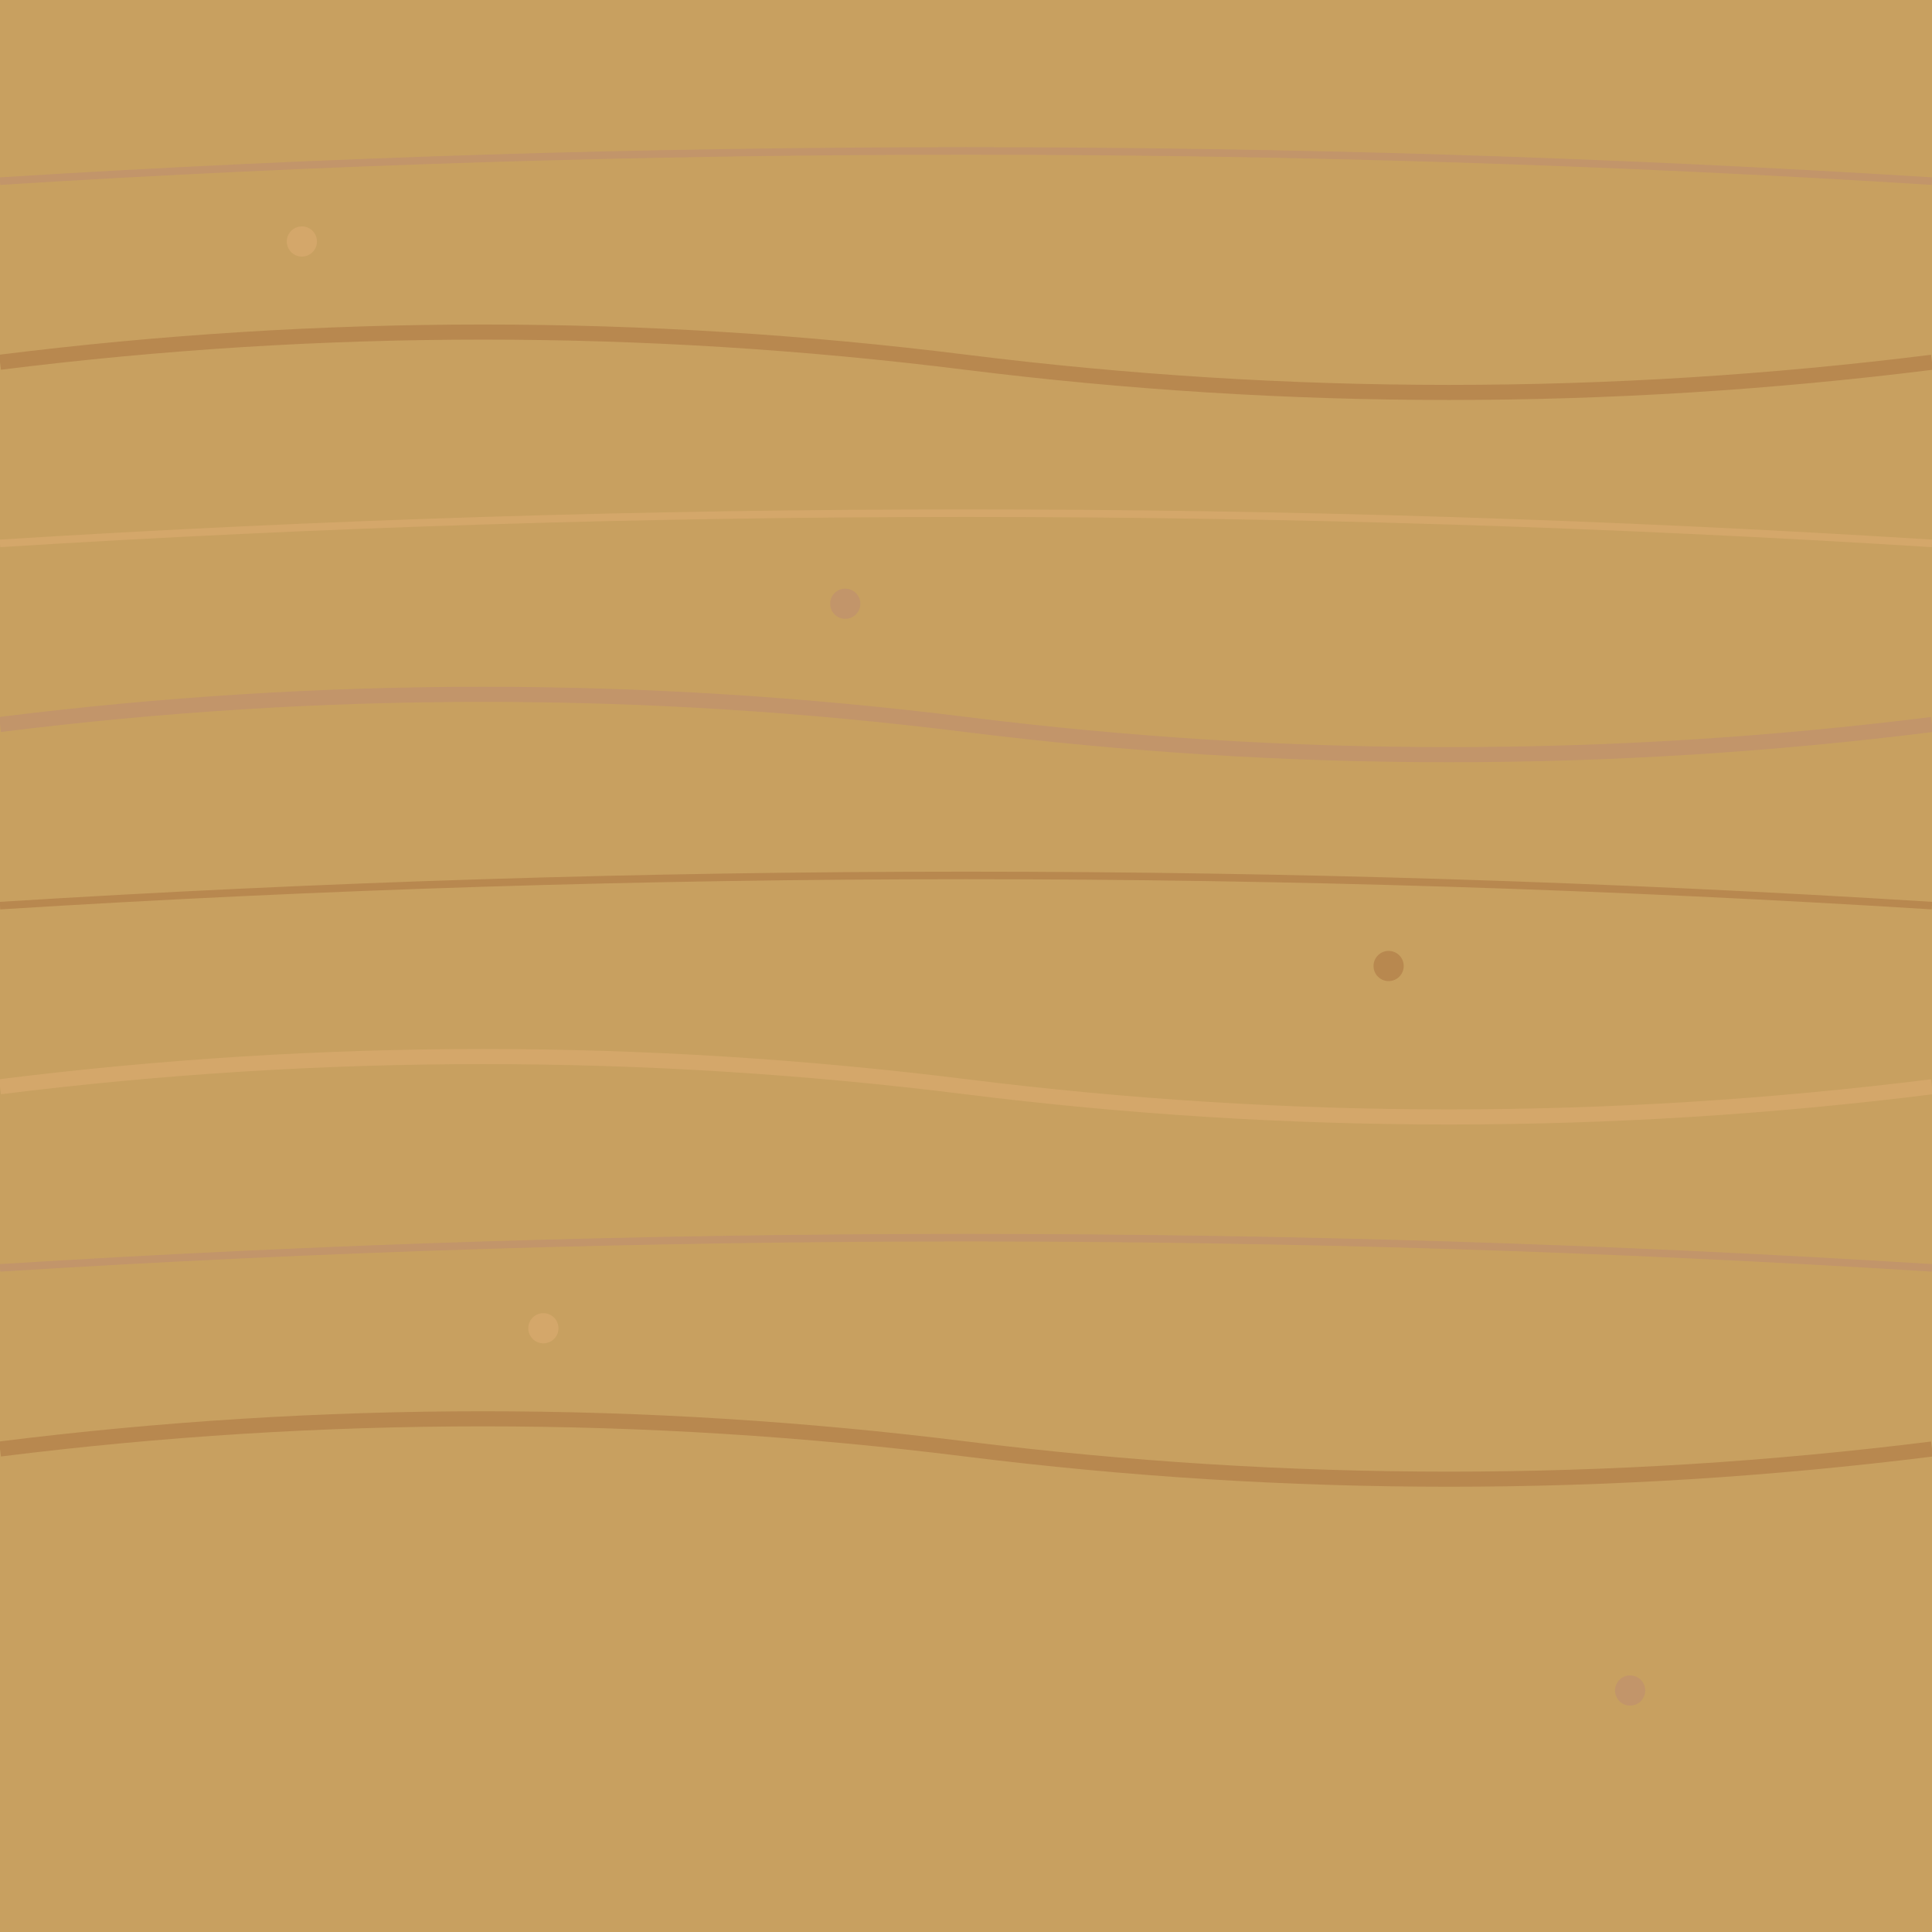
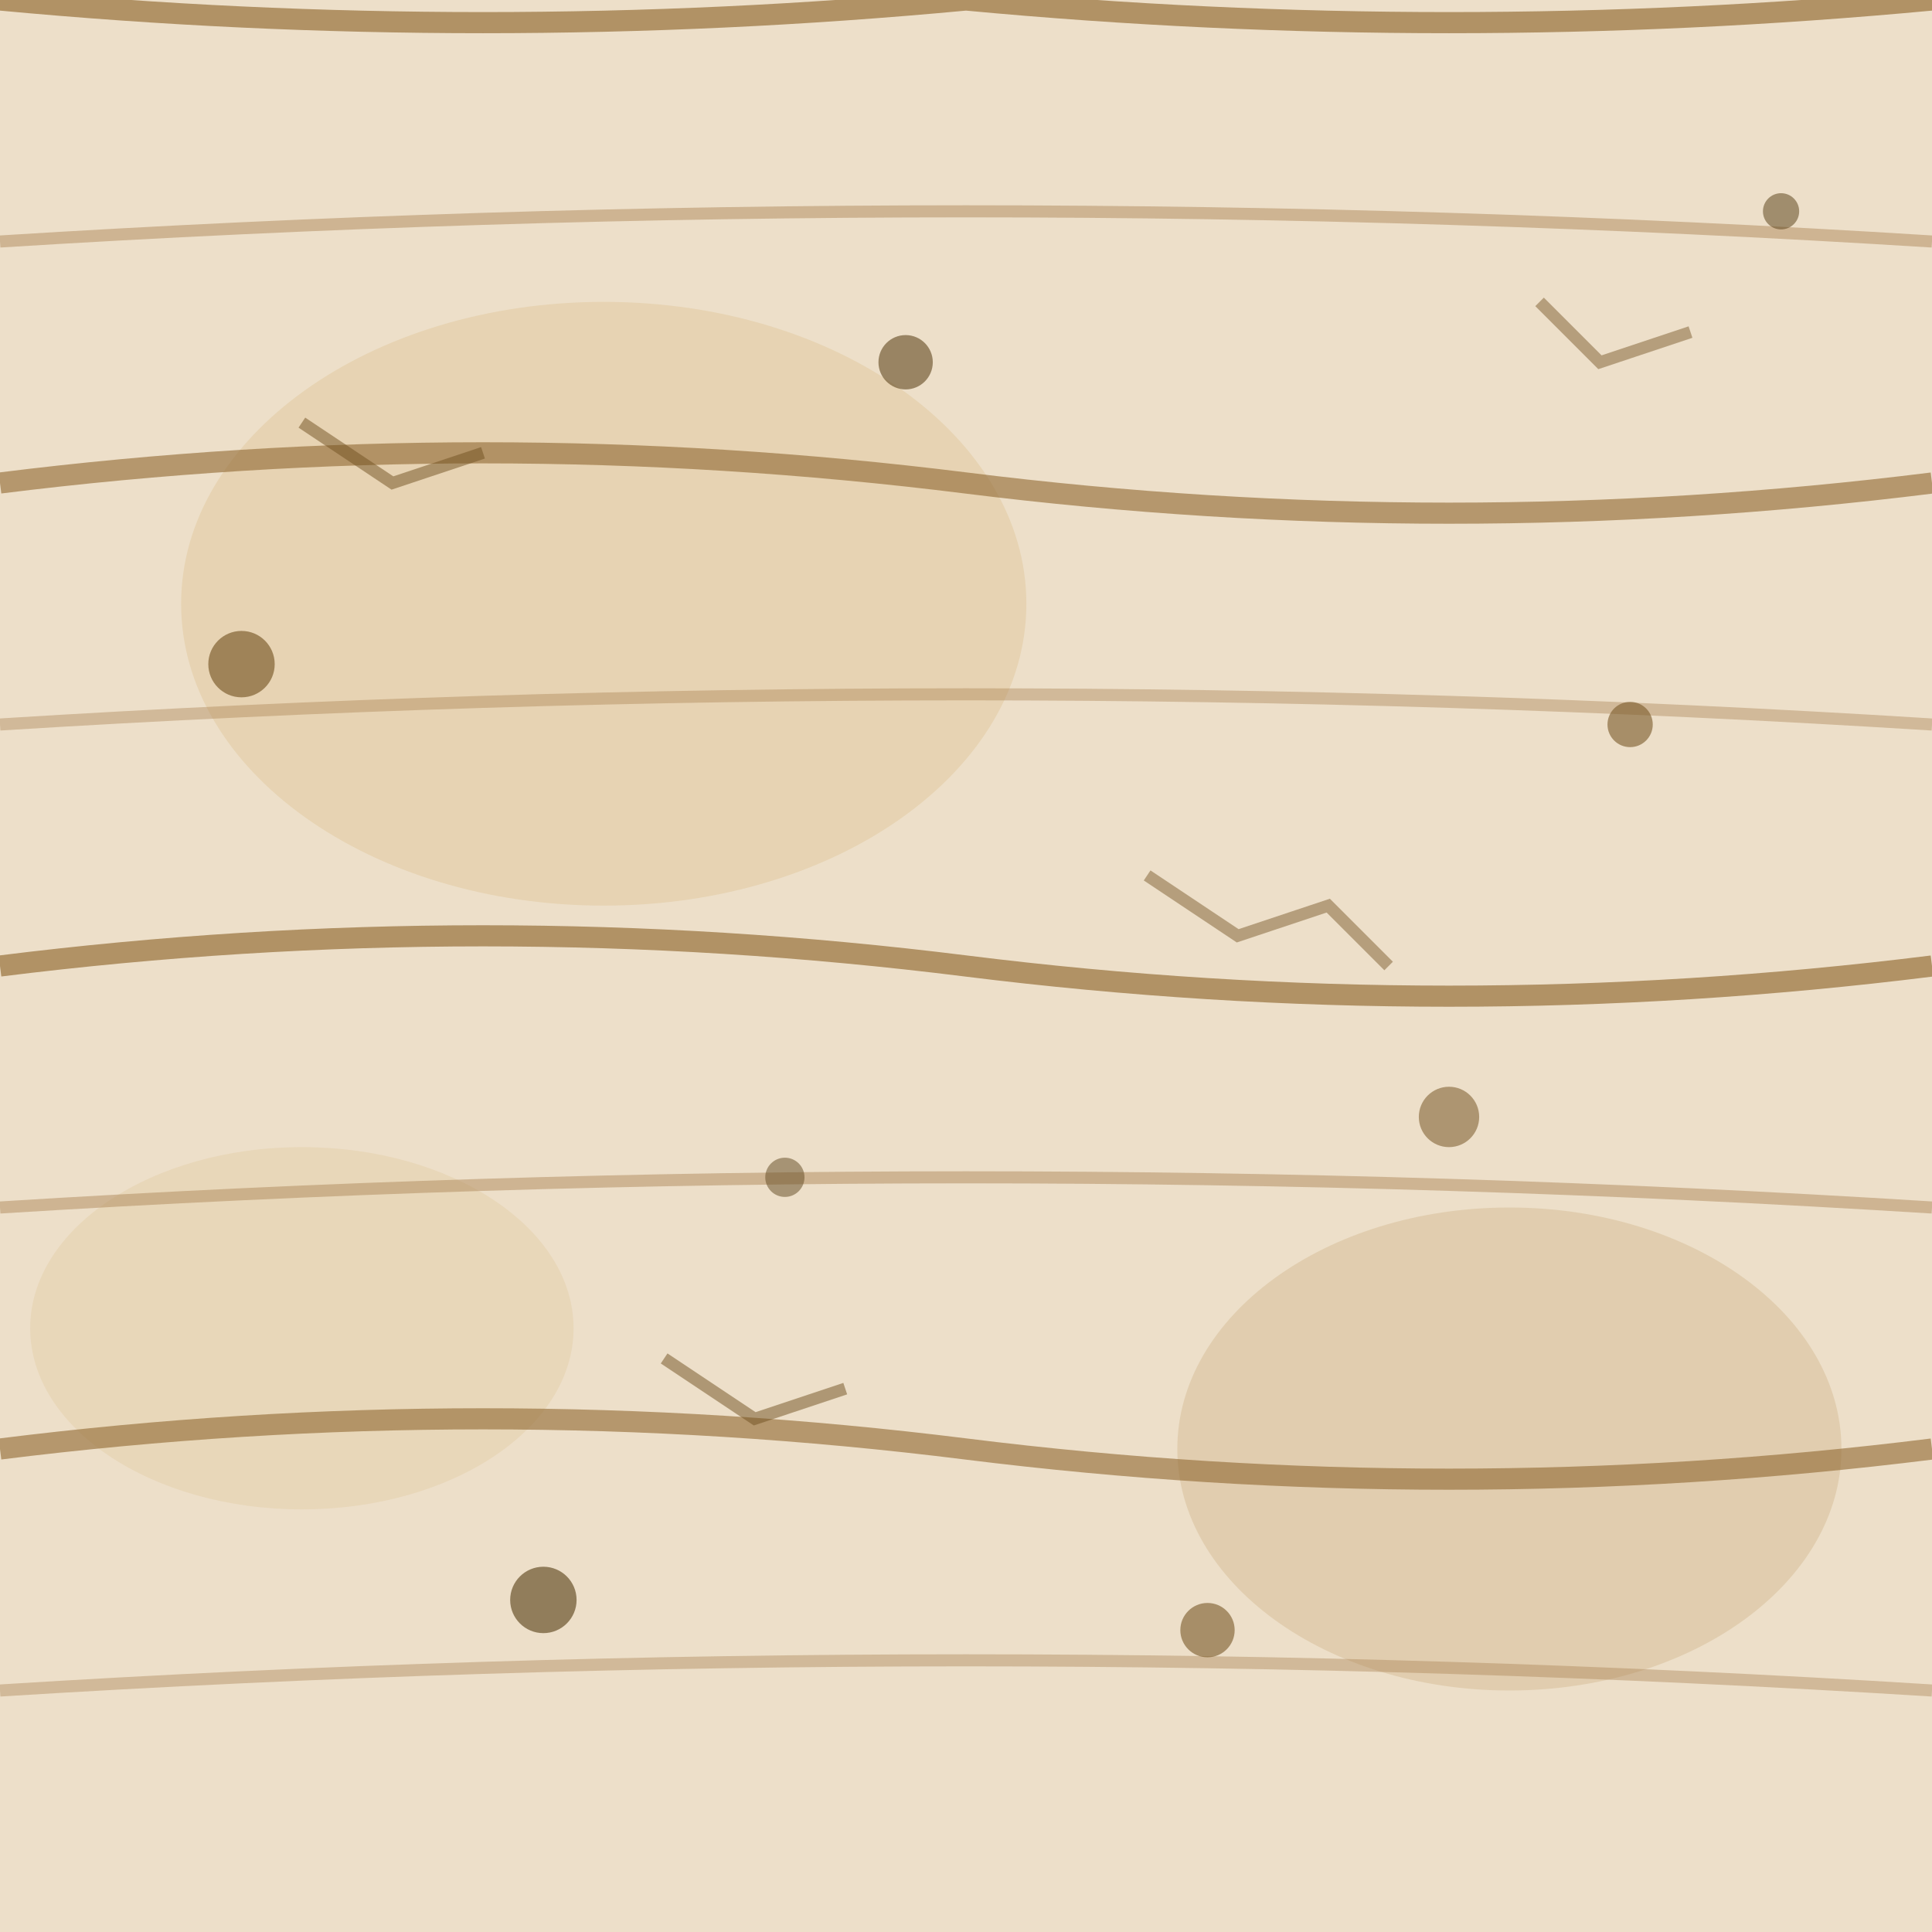
<svg xmlns="http://www.w3.org/2000/svg" viewBox="0 0 128 128">
-   <rect width="128" height="128" fill="#c8a060" />
-   <path d="M0 24 Q32 20 64 24 Q96 28 128 24" stroke="#b8884f" stroke-width="1" fill="none" />
-   <path d="M0 48 Q32 44 64 48 Q96 52 128 48" stroke="#c2956a" stroke-width="1" fill="none" />
-   <path d="M0 72 Q32 68 64 72 Q96 76 128 72" stroke="#d4a76a" stroke-width="1" fill="none" />
-   <path d="M0 96 Q32 92 64 96 Q96 100 128 96" stroke="#b8884f" stroke-width="1" fill="none" />
-   <path d="M0 12 Q64 8 128 12" stroke="#c2956a" stroke-width="0.5" fill="none" />
-   <path d="M0 36 Q64 32 128 36" stroke="#d4a76a" stroke-width="0.5" fill="none" />
-   <path d="M0 60 Q64 56 128 60" stroke="#b8884f" stroke-width="0.5" fill="none" />
-   <path d="M0 84 Q64 80 128 84" stroke="#c2956a" stroke-width="0.5" fill="none" />
-   <circle cx="20" cy="16" r="1" fill="#d4a76a" />
-   <circle cx="56" cy="40" r="1" fill="#c2956a" />
-   <circle cx="92" cy="64" r="1" fill="#b8884f" />
-   <circle cx="36" cy="88" r="1" fill="#d4a76a" />
-   <circle cx="108" cy="112" r="1" fill="#c2956a" />
+   <rect width="128" height="128" fill="#cca465" opacity="0.35" />
+   <ellipse cx="40" cy="40" rx="28" ry="20" fill="#d4b070" opacity="0.25" />
+   <ellipse cx="100" cy="96" rx="22" ry="16" fill="#b08848" opacity="0.2" />
+   <ellipse cx="20" cy="88" rx="18" ry="12" fill="#d4b070" opacity="0.18" />
+   <path d="M0 0 Q32 3 64 0 Q96 3 128 0" stroke="#906830" stroke-width="1.4" fill="none" opacity="0.65" />
+   <path d="M0 32 Q32 28 64 32 Q96 36 128 32" stroke="#906830" stroke-width="1.4" fill="none" opacity="0.6" />
+   <path d="M0 64 Q32 60 64 64 Q96 68 128 64" stroke="#906830" stroke-width="1.4" fill="none" opacity="0.65" />
+   <path d="M0 96 Q32 92 64 96 Q96 100 128 96" stroke="#906830" stroke-width="1.4" fill="none" opacity="0.6" />
+   <path d="M0 16 Q64 12 128 16" stroke="#a88050" stroke-width="0.8" fill="none" opacity="0.45" />
+   <path d="M0 48 Q64 44 128 48" stroke="#a88050" stroke-width="0.8" fill="none" opacity="0.4" />
+   <path d="M0 80 Q64 76 128 80" stroke="#a88050" stroke-width="0.8" fill="none" opacity="0.45" />
+   <path d="M0 112 Q64 108 128 112" stroke="#a88050" stroke-width="0.8" fill="none" opacity="0.4" />
+   <path d="M20 28 L26 32 L32 30" stroke="#705020" stroke-width="0.8" fill="none" opacity="0.5" />
+   <path d="M76 58 L82 62 L88 60 L92 64" stroke="#705020" stroke-width="0.8" fill="none" opacity="0.45" />
+   <path d="M44 90 L50 94 L56 92" stroke="#705020" stroke-width="0.8" fill="none" opacity="0.5" />
+   <path d="M102 20 L106 24 L112 22" stroke="#705020" stroke-width="0.8" fill="none" opacity="0.45" />
+   <circle cx="16" cy="44" r="2.2" fill="#785828" opacity="0.65" />
+   <circle cx="60" cy="24" r="1.8" fill="#604820" opacity="0.6" />
+   <circle cx="96" cy="74" r="2" fill="#785828" opacity="0.55" />
+   <circle cx="36" cy="106" r="2.2" fill="#604820" opacity="0.65" />
+   <circle cx="108" cy="48" r="1.5" fill="#785828" opacity="0.6" />
+   <circle cx="52" cy="78" r="1.3" fill="#604820" opacity="0.5" />
+   <circle cx="80" cy="108" r="1.8" fill="#785828" opacity="0.6" />
+   <circle cx="118" cy="14" r="1.2" fill="#604820" opacity="0.55" />
</svg>
